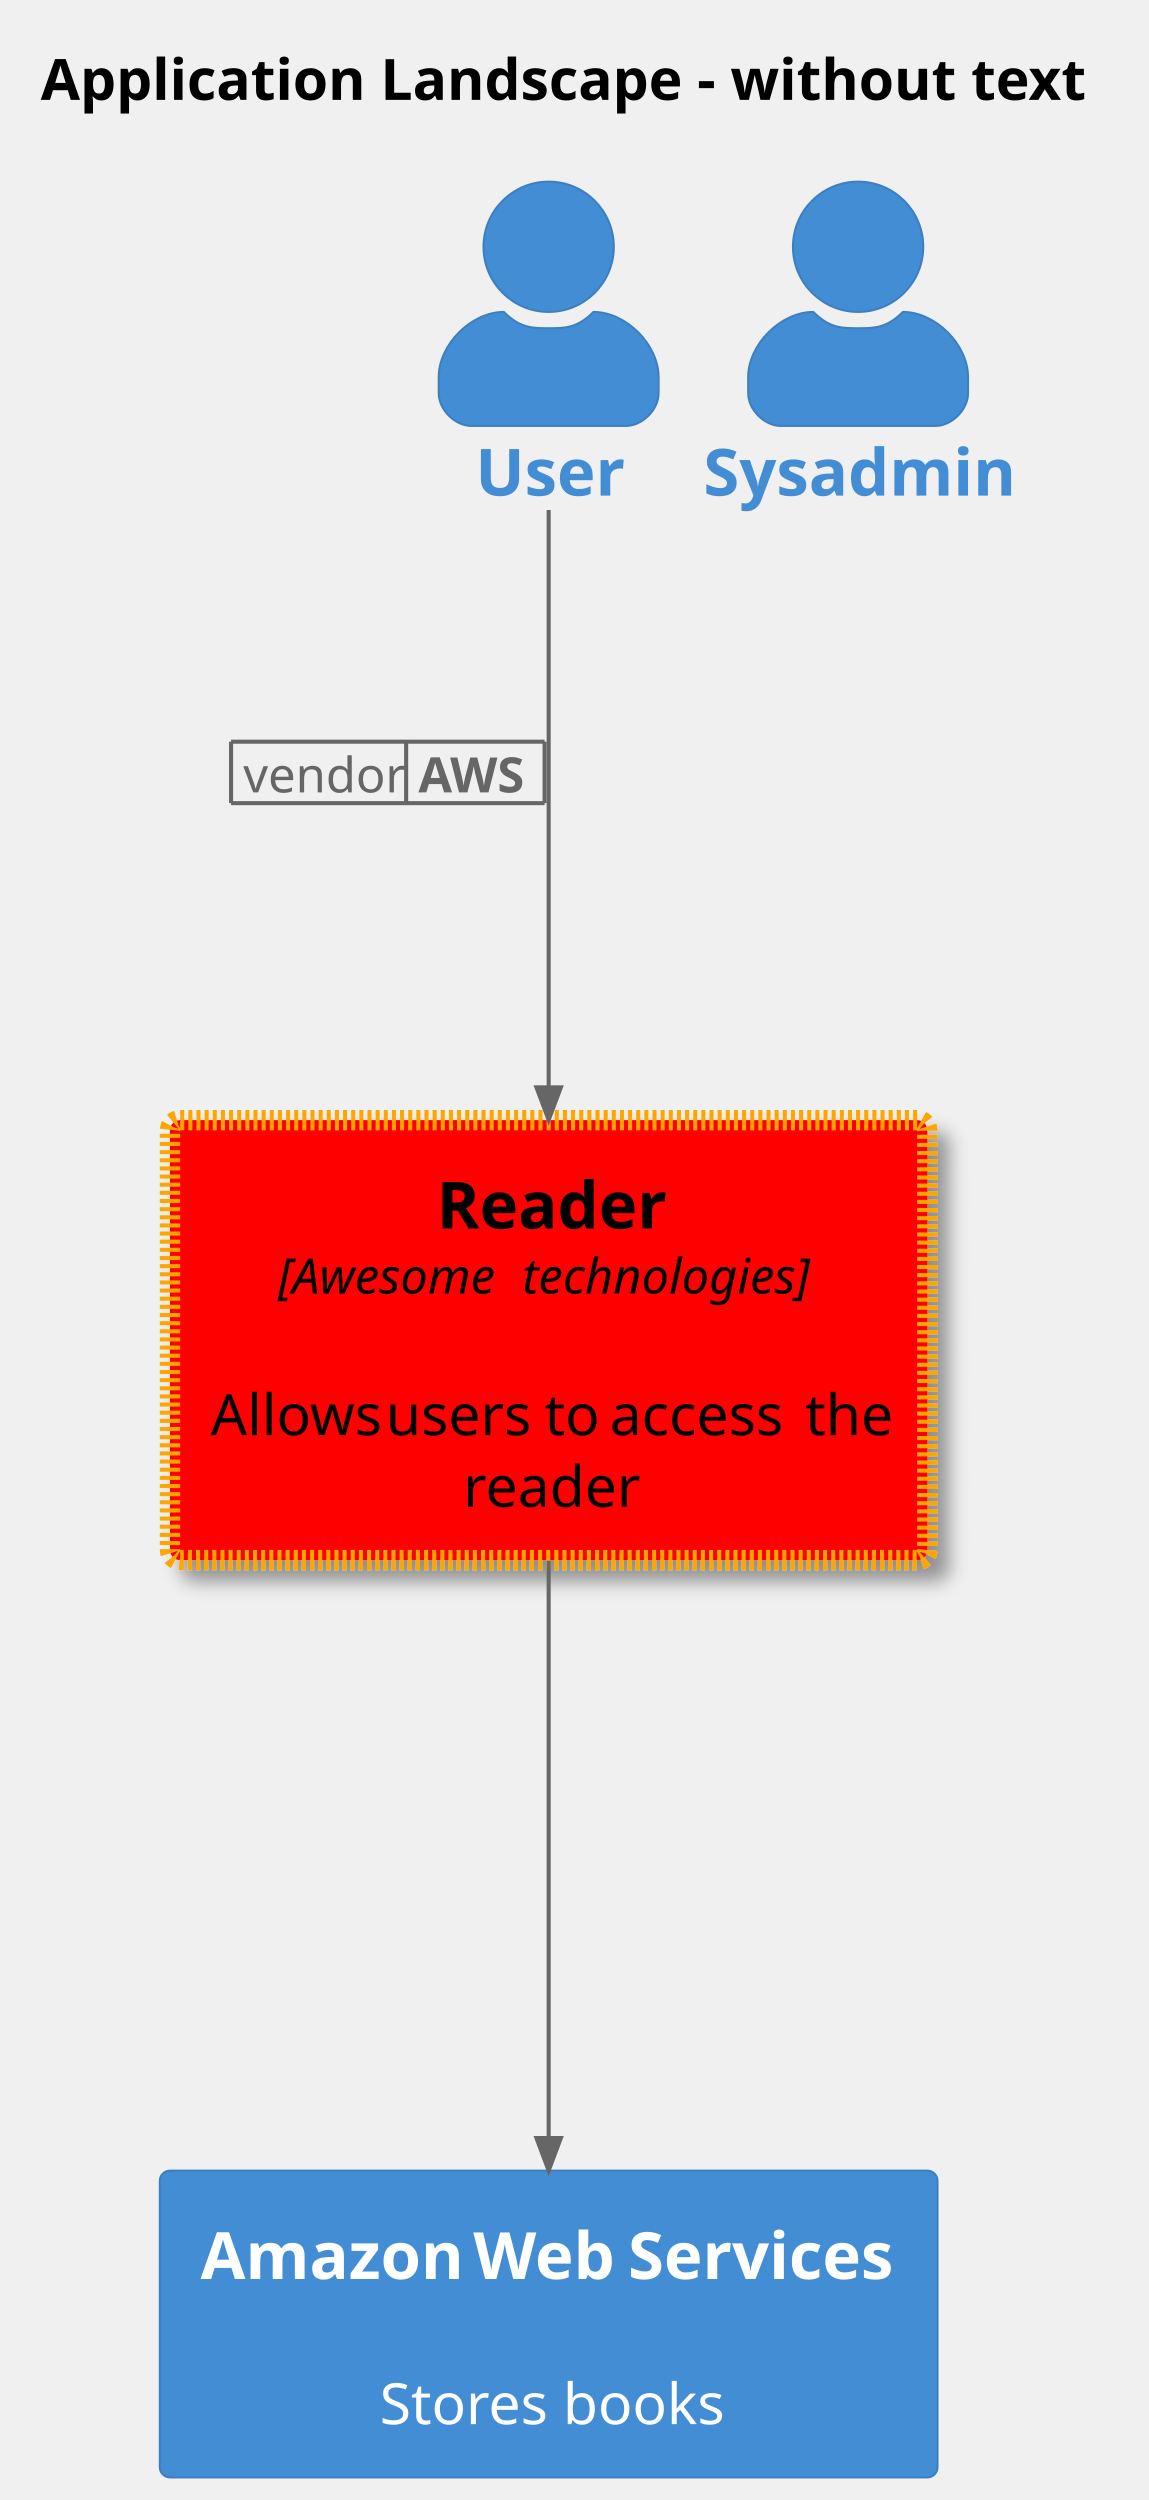
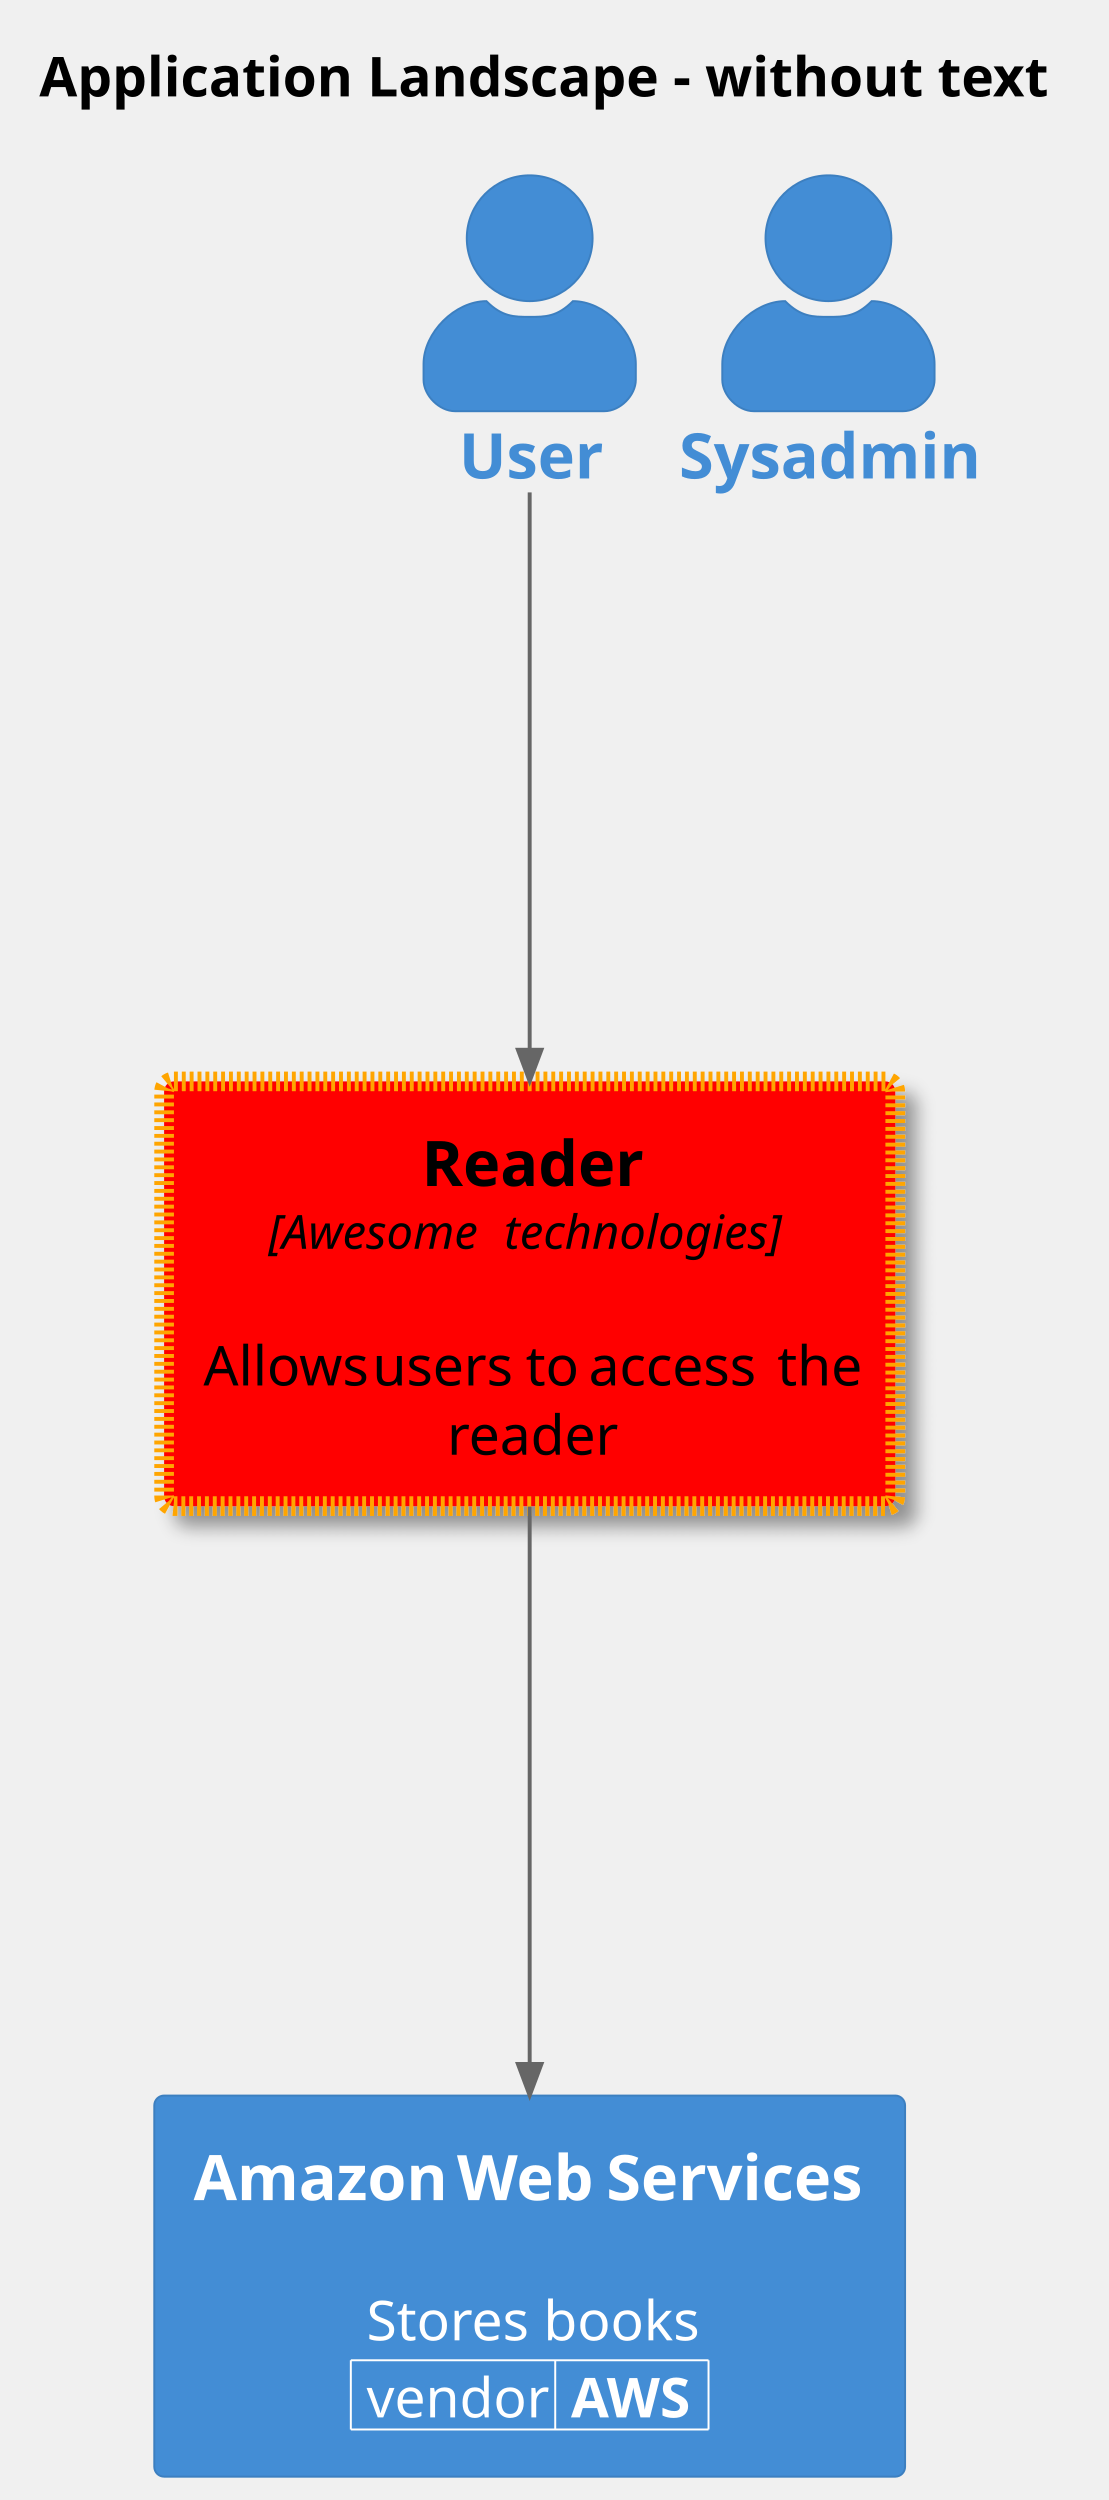
- <svg xmlns="http://www.w3.org/2000/svg" contentStyleType="text/css" height="614px" preserveAspectRatio="none" style="width:282px;height:614px;background:#FFFFFF;" version="1.1" viewBox="0 0 282 614" width="282px" zoomAndPan="magnify">
+ <svg xmlns="http://www.w3.org/2000/svg" contentStyleType="text/css" height="636px" preserveAspectRatio="none" style="width:282px;height:636px;background:#FFFFFF;" version="1.1" viewBox="0 0 282 636" width="282px" zoomAndPan="magnify">
  <defs>
-     <filter height="300%" id="fl1ndvilo0i0h" width="300%" x="-1" y="-1">
+     <filter height="300%" id="f8suzh6jlagh9" width="300%" x="-1" y="-1">
      <feGaussianBlur result="blurOut" stdDeviation="2.0" />
      <feColorMatrix in="blurOut" result="blurOut2" type="matrix" values="0 0 0 0 0 0 0 0 0 0 0 0 0 0 0 0 0 0 .4 0" />
      <feOffset dx="4.0" dy="4.0" in="blurOut2" result="blurOut3" />
      <feBlend in="SourceGraphic" in2="blurOut3" mode="normal" />
    </filter>
  </defs>
  <g>
    <text fill="#000000" font-family="sans-serif" font-size="14" font-weight="bold" lengthAdjust="spacing" textLength="254" x="10" y="24.533">Application Landscape - without text</text>
-     <g id="elem_SoftwareSystem_aws_ss">
-       <rect fill="#438DD5" height="75.344" rx="2.5" ry="2.5" style="stroke:#3C7FC0;stroke-width:0.5;" width="191" x="39.25" y="533.109" />
-       <text fill="#FFFFFF" font-family="sans-serif" font-size="16" font-weight="bold" lengthAdjust="spacing" textLength="63" x="49.25" y="559.719">Amazon</text>
-       <text fill="#FFFFFF" font-family="sans-serif" font-size="16" font-weight="bold" lengthAdjust="spacing" textLength="4" x="112.25" y="559.719"> </text>
-       <text fill="#FFFFFF" font-family="sans-serif" font-size="16" font-weight="bold" lengthAdjust="spacing" textLength="34" x="116.25" y="559.719">Web</text>
-       <text fill="#FFFFFF" font-family="sans-serif" font-size="16" font-weight="bold" lengthAdjust="spacing" textLength="4" x="150.25" y="559.719"> </text>
-       <text fill="#FFFFFF" font-family="sans-serif" font-size="16" font-weight="bold" lengthAdjust="spacing" textLength="66" x="154.25" y="559.719">Services</text>
-       <text fill="#FFFFFF" font-family="sans-serif" font-size="14" lengthAdjust="spacing" textLength="4" x="132.75" y="577.768"> </text>
-       <text fill="#FFFFFF" font-family="sans-serif" font-size="14" lengthAdjust="spacing" textLength="41" x="93.25" y="595.377">Stores</text>
-       <text fill="#FFFFFF" font-family="sans-serif" font-size="14" lengthAdjust="spacing" textLength="4" x="134.25" y="595.377"> </text>
-       <text fill="#FFFFFF" font-family="sans-serif" font-size="14" lengthAdjust="spacing" textLength="38" x="138.25" y="595.377">books</text>
-     </g>
    <g id="elem_Person_user">
      <ellipse cx="134.75" cy="60.609" fill="#438DD5" rx="16" ry="16" style="stroke:#3C7FC0;stroke-width:0.5;" />
      <path d="M134.75,80.609 C138.75,80.609 141.75,80.609 145.75,76.609 C153.75,76.609 161.75,84.609 161.75,92.609 L161.75,96.609 C161.75,100.609 157.75,104.609 153.75,104.609 L115.75,104.609 C111.75,104.609 107.75,100.609 107.75,96.609 L107.75,92.609 C107.75,84.609 115.75,76.609 123.75,76.609 C127.75,80.609 130.75,80.609 134.75,80.609 " fill="#438DD5" style="stroke:#3C7FC0;stroke-width:0.5;" />
      <text fill="#438DD5" font-family="sans-serif" font-size="16" font-weight="bold" lengthAdjust="spacing" textLength="36" x="116.75" y="121.719">User</text>
    </g>
    <g id="elem_Person_sysadmin">
      <ellipse cx="210.75" cy="60.609" fill="#438DD5" rx="16" ry="16" style="stroke:#3C7FC0;stroke-width:0.5;" />
      <path d="M210.75,80.609 C214.75,80.609 217.75,80.609 221.75,76.609 C229.75,76.609 237.75,84.609 237.75,92.609 L237.75,96.609 C237.75,100.609 233.75,104.609 229.75,104.609 L191.75,104.609 C187.75,104.609 183.75,100.609 183.75,96.609 L183.75,92.609 C183.75,84.609 191.75,76.609 199.75,76.609 C203.75,80.609 206.75,80.609 210.75,80.609 " fill="#438DD5" style="stroke:#3C7FC0;stroke-width:0.5;" />
      <text fill="#438DD5" font-family="sans-serif" font-size="16" font-weight="bold" lengthAdjust="spacing" textLength="76" x="172.75" y="121.719">Sysadmin</text>
    </g>
    <g id="elem_SoftwareSystem_reader_ss">
-       <rect fill="#FF0000" filter="url(#fl1ndvilo0i0h)" height="108.047" rx="2.5" ry="2.5" style="stroke:#FFA500;stroke-width:5.0;stroke-dasharray:1.0,1.0;" width="186" x="41.75" y="275.109" />
+       <rect fill="#FF0000" filter="url(#f8suzh6jlagh9)" height="108.047" rx="2.5" ry="2.5" style="stroke:#FFA500;stroke-width:5.0;stroke-dasharray:1.0,1.0;" width="186" x="41.75" y="275.109" />
      <text fill="#000000" font-family="sans-serif" font-size="16" font-weight="bold" lengthAdjust="spacing" textLength="55" x="107.25" y="301.719">Reader</text>
      <text fill="#000000" font-family="sans-serif" font-size="12" font-style="italic" lengthAdjust="spacing" textLength="57" x="68.25" y="317.691">[Awesome</text>
      <text fill="#000000" font-family="sans-serif" font-size="12" font-style="italic" lengthAdjust="spacing" textLength="3" x="125.25" y="317.691"> </text>
      <text fill="#000000" font-family="sans-serif" font-size="12" font-style="italic" lengthAdjust="spacing" textLength="73" x="128.25" y="317.691">technologies]</text>
      <text fill="#000000" font-family="sans-serif" font-size="14" lengthAdjust="spacing" textLength="4" x="132.75" y="334.861"> </text>
      <text fill="#000000" font-family="sans-serif" font-size="14" lengthAdjust="spacing" textLength="39" x="51.75" y="352.471">Allows</text>
      <text fill="#000000" font-family="sans-serif" font-size="14" lengthAdjust="spacing" textLength="4" x="90.75" y="352.471"> </text>
      <text fill="#000000" font-family="sans-serif" font-size="14" lengthAdjust="spacing" textLength="35" x="94.75" y="352.471">users</text>
      <text fill="#000000" font-family="sans-serif" font-size="14" lengthAdjust="spacing" textLength="4" x="129.75" y="352.471"> </text>
      <text fill="#000000" font-family="sans-serif" font-size="14" lengthAdjust="spacing" textLength="12" x="133.75" y="352.471">to</text>
      <text fill="#000000" font-family="sans-serif" font-size="14" lengthAdjust="spacing" textLength="4" x="145.75" y="352.471"> </text>
      <text fill="#000000" font-family="sans-serif" font-size="14" lengthAdjust="spacing" textLength="44" x="149.75" y="352.471">access</text>
      <text fill="#000000" font-family="sans-serif" font-size="14" lengthAdjust="spacing" textLength="4" x="193.75" y="352.471"> </text>
      <text fill="#000000" font-family="sans-serif" font-size="14" lengthAdjust="spacing" textLength="20" x="197.75" y="352.471">the</text>
      <text fill="#000000" font-family="sans-serif" font-size="14" lengthAdjust="spacing" textLength="42" x="113.75" y="370.08">reader</text>
    </g>
+     <g id="elem_SoftwareSystem_aws_ss">
+       <rect fill="#438DD5" height="96.953" rx="2.5" ry="2.5" style="stroke:#3C7FC0;stroke-width:0.5;" width="191" x="39.25" y="533.109" />
+       <text fill="#FFFFFF" font-family="sans-serif" font-size="16" font-weight="bold" lengthAdjust="spacing" textLength="63" x="49.25" y="559.719">Amazon</text>
+       <text fill="#FFFFFF" font-family="sans-serif" font-size="16" font-weight="bold" lengthAdjust="spacing" textLength="4" x="112.25" y="559.719"> </text>
+       <text fill="#FFFFFF" font-family="sans-serif" font-size="16" font-weight="bold" lengthAdjust="spacing" textLength="34" x="116.25" y="559.719">Web</text>
+       <text fill="#FFFFFF" font-family="sans-serif" font-size="16" font-weight="bold" lengthAdjust="spacing" textLength="4" x="150.25" y="559.719"> </text>
+       <text fill="#FFFFFF" font-family="sans-serif" font-size="16" font-weight="bold" lengthAdjust="spacing" textLength="66" x="154.25" y="559.719">Services</text>
+       <text fill="#FFFFFF" font-family="sans-serif" font-size="14" lengthAdjust="spacing" textLength="4" x="132.75" y="577.768"> </text>
+       <text fill="#FFFFFF" font-family="sans-serif" font-size="14" lengthAdjust="spacing" textLength="41" x="93.25" y="595.377">Stores</text>
+       <text fill="#FFFFFF" font-family="sans-serif" font-size="14" lengthAdjust="spacing" textLength="4" x="134.25" y="595.377"> </text>
+       <text fill="#FFFFFF" font-family="sans-serif" font-size="14" lengthAdjust="spacing" textLength="38" x="138.25" y="595.377">books</text>
+       <text fill="#FFFFFF" font-family="sans-serif" font-size="14" lengthAdjust="spacing" textLength="44" x="93.25" y="614.986">vendor</text>
+       <text fill="#FFFFFF" font-family="sans-serif" font-size="14" font-weight="bold" lengthAdjust="spacing" textLength="31" x="145.25" y="614.986">AWS</text>
+       <line style="stroke:#FFFFFF;stroke-width:0.5;" x1="89.25" x2="180.25" y1="600.453" y2="600.453" />
+       <line style="stroke:#FFFFFF;stroke-width:0.5;" x1="89.25" x2="180.25" y1="618.062" y2="618.062" />
+       <line style="stroke:#FFFFFF;stroke-width:0.5;" x1="89.25" x2="89.25" y1="600.453" y2="618.062" />
+       <line style="stroke:#FFFFFF;stroke-width:0.5;" x1="141.25" x2="141.25" y1="600.453" y2="618.062" />
+       <line style="stroke:#FFFFFF;stroke-width:0.5;" x1="180.25" x2="180.25" y1="600.453" y2="618.062" />
+     </g>
    <g id="link_Person_user_SoftwareSystem_reader_ss">
      <path d="M134.75,125.259 C134.75,166.269 134.75,221.819 134.75,267.059 " fill="none" id="Person_user-to-SoftwareSystem_reader_ss" style="stroke:#666666;stroke-width:1.0;" />
      <polygon fill="#666666" points="134.75,275.059,137.75,267.059,131.75,267.059,134.75,275.059" style="stroke:#666666;stroke-width:1.0;" />
-       <text fill="#666666" font-family="sans-serif" font-size="0" lengthAdjust="spacing" textLength="0" x="95.25" y="170.159">.</text>
-       <text fill="#666666" font-family="sans-serif" font-size="12" lengthAdjust="spacing" textLength="37" x="59.75" y="194.616">vendor</text>
-       <text fill="#666666" font-family="sans-serif" font-size="12" font-weight="bold" lengthAdjust="spacing" textLength="28" x="102.75" y="194.616">AWS</text>
-       <line style="stroke:#666666;stroke-width:1.0;" x1="56.75" x2="133.75" y1="182.159" y2="182.159" />
-       <line style="stroke:#666666;stroke-width:1.0;" x1="56.75" x2="133.75" y1="197.253" y2="197.253" />
-       <line style="stroke:#666666;stroke-width:1.0;" x1="56.75" x2="56.75" y1="182.159" y2="197.253" />
-       <line style="stroke:#666666;stroke-width:1.0;" x1="99.75" x2="99.75" y1="182.159" y2="197.253" />
-       <line style="stroke:#666666;stroke-width:1.0;" x1="133.75" x2="133.75" y1="182.159" y2="197.253" />
+       <text fill="#666666" font-family="sans-serif" font-size="0" lengthAdjust="spacing" textLength="0" x="133.75" y="189.159">.</text>
    </g>
    <g id="link_SoftwareSystem_reader_ss_SoftwareSystem_aws_ss">
-       <path d="M134.75,383.309 C134.75,428.919 134.75,484.959 134.75,525.099 " fill="none" id="SoftwareSystem_reader_ss-to-SoftwareSystem_aws_ss" style="stroke:#666666;stroke-width:1.0;" />
-       <polygon fill="#666666" points="134.75,533.099,137.75,525.099,131.75,525.099,134.75,533.099" style="stroke:#666666;stroke-width:1.0;" />
-       <text fill="#666666" font-family="sans-serif" font-size="0" lengthAdjust="spacing" textLength="0" x="133.75" y="447.199">.</text>
+       <path d="M134.75,383.279 C134.75,427.759 134.75,482.209 134.75,525.079 " fill="none" id="SoftwareSystem_reader_ss-to-SoftwareSystem_aws_ss" style="stroke:#666666;stroke-width:1.0;" />
+       <polygon fill="#666666" points="134.75,533.079,137.75,525.079,131.75,525.079,134.75,533.079" style="stroke:#666666;stroke-width:1.0;" />
+       <text fill="#666666" font-family="sans-serif" font-size="0" lengthAdjust="spacing" textLength="0" x="133.75" y="447.179">.</text>
    </g>
  </g>
</svg>
